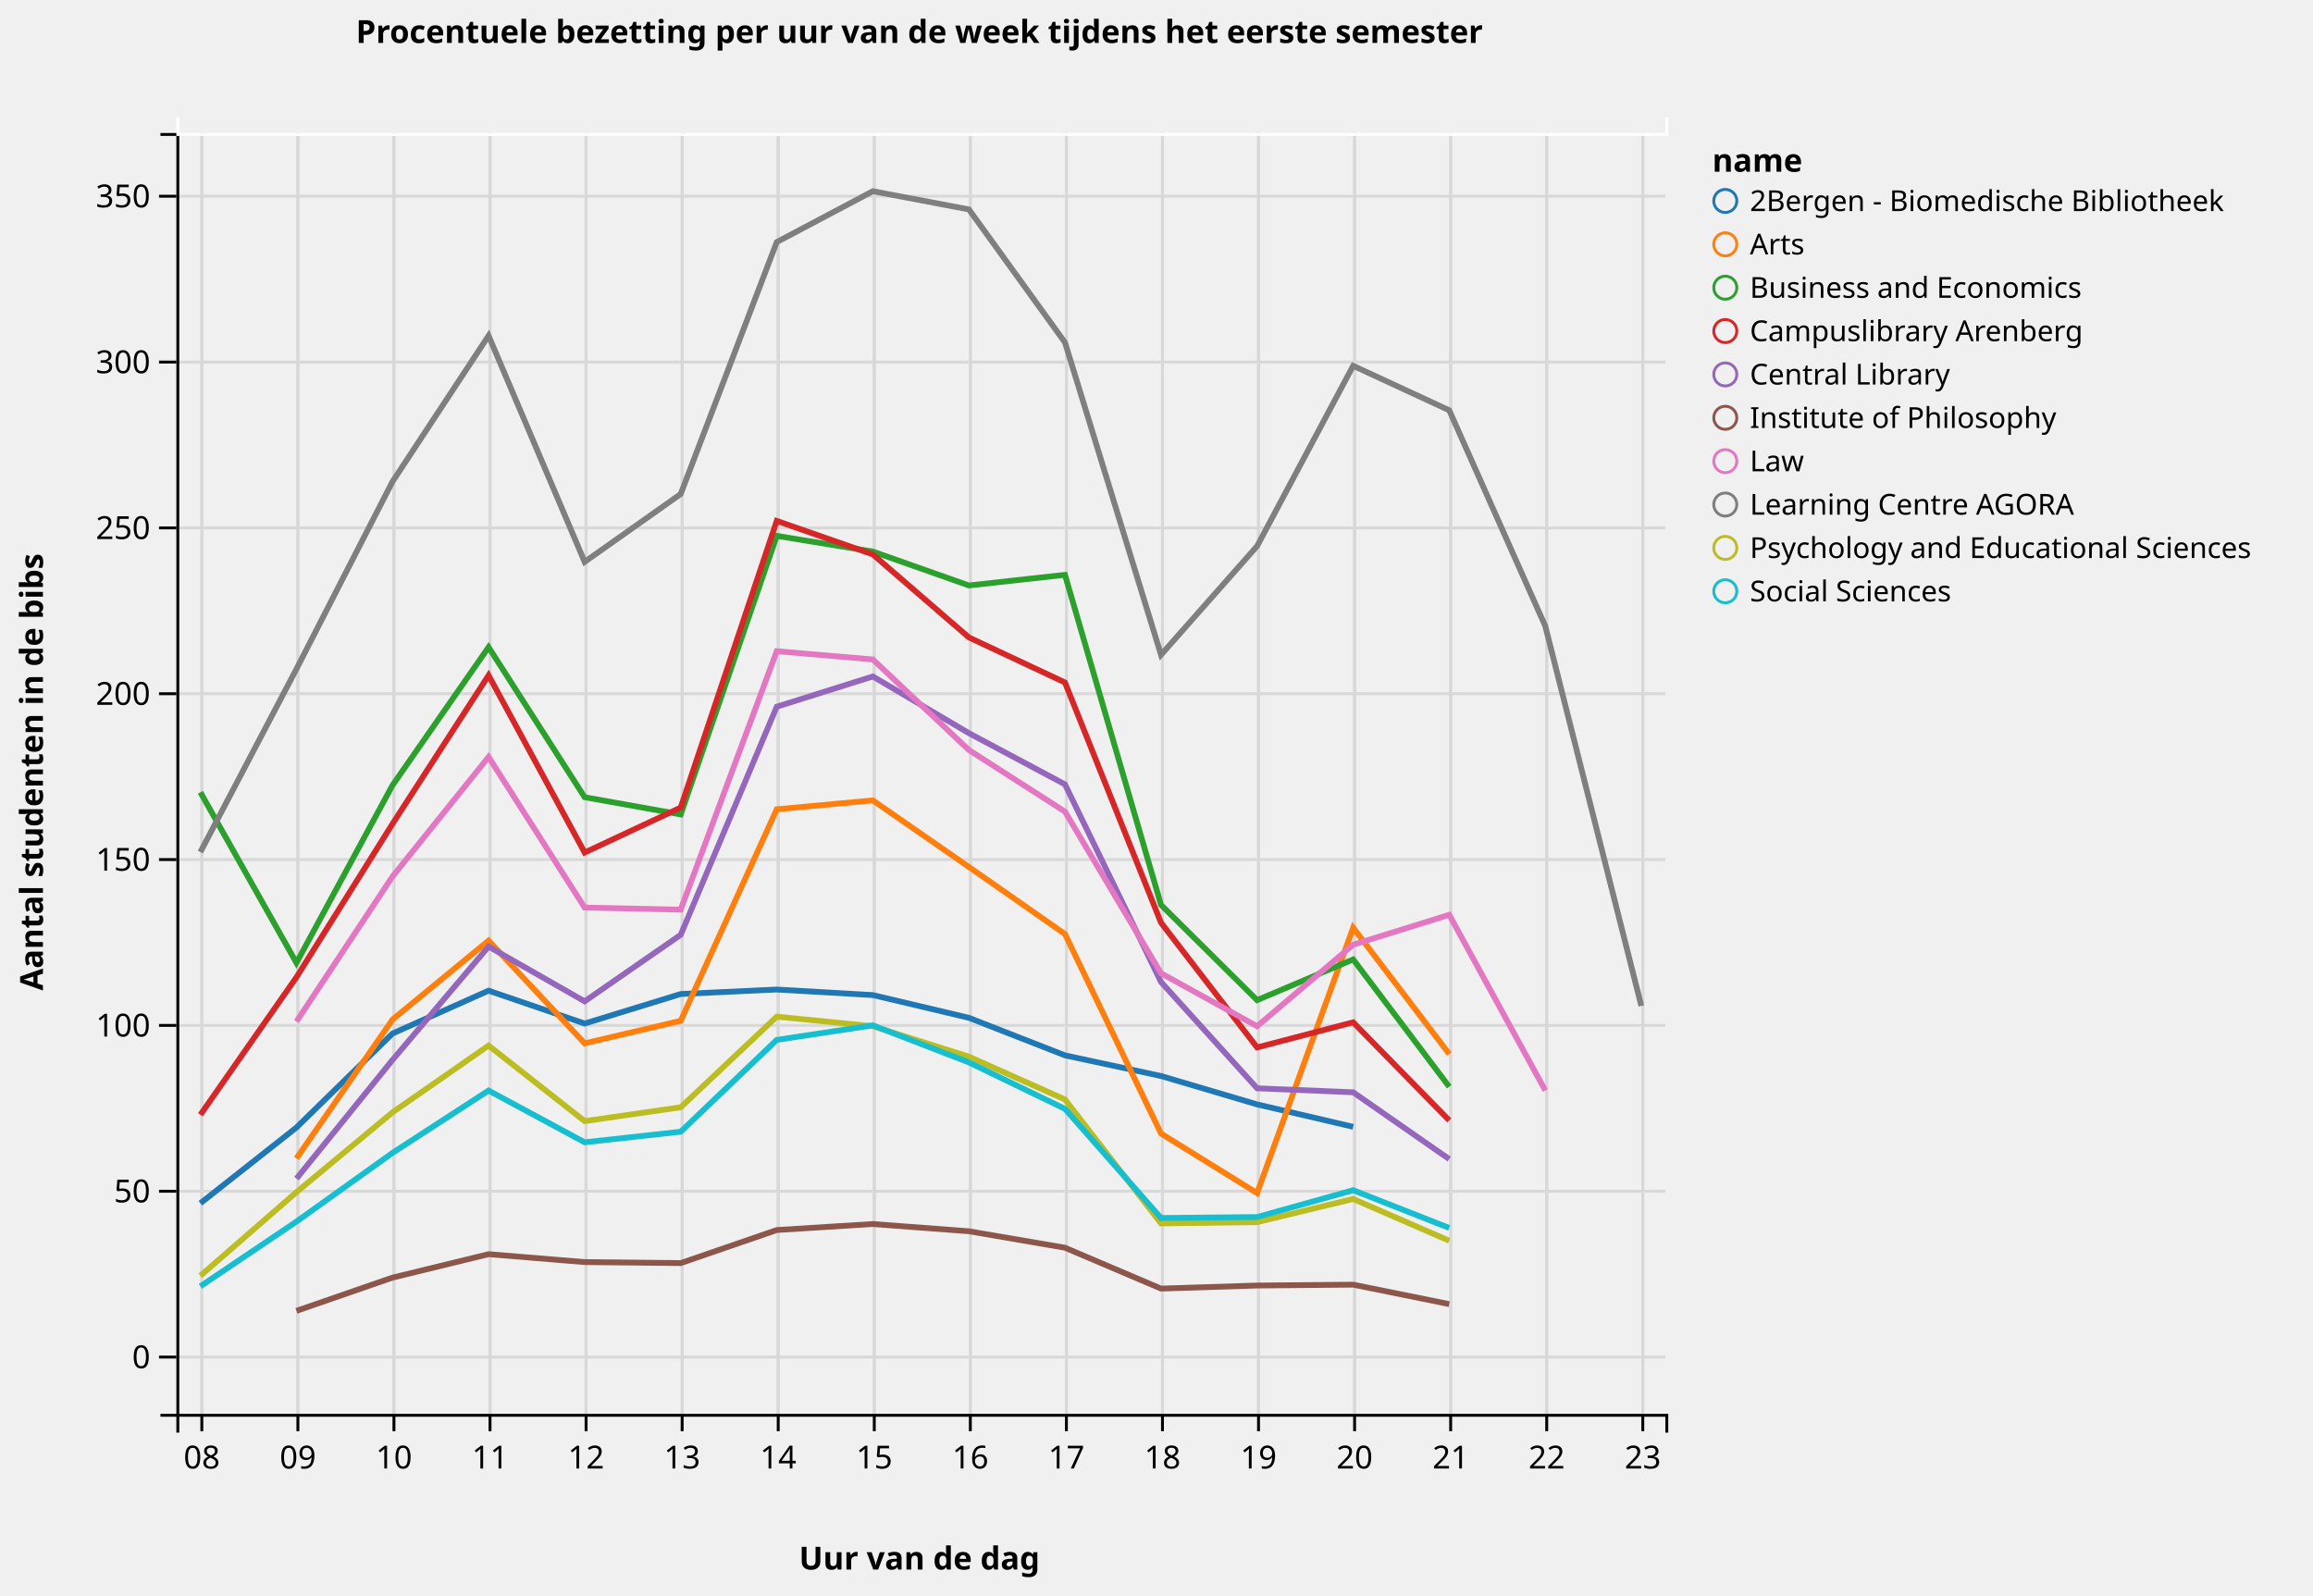
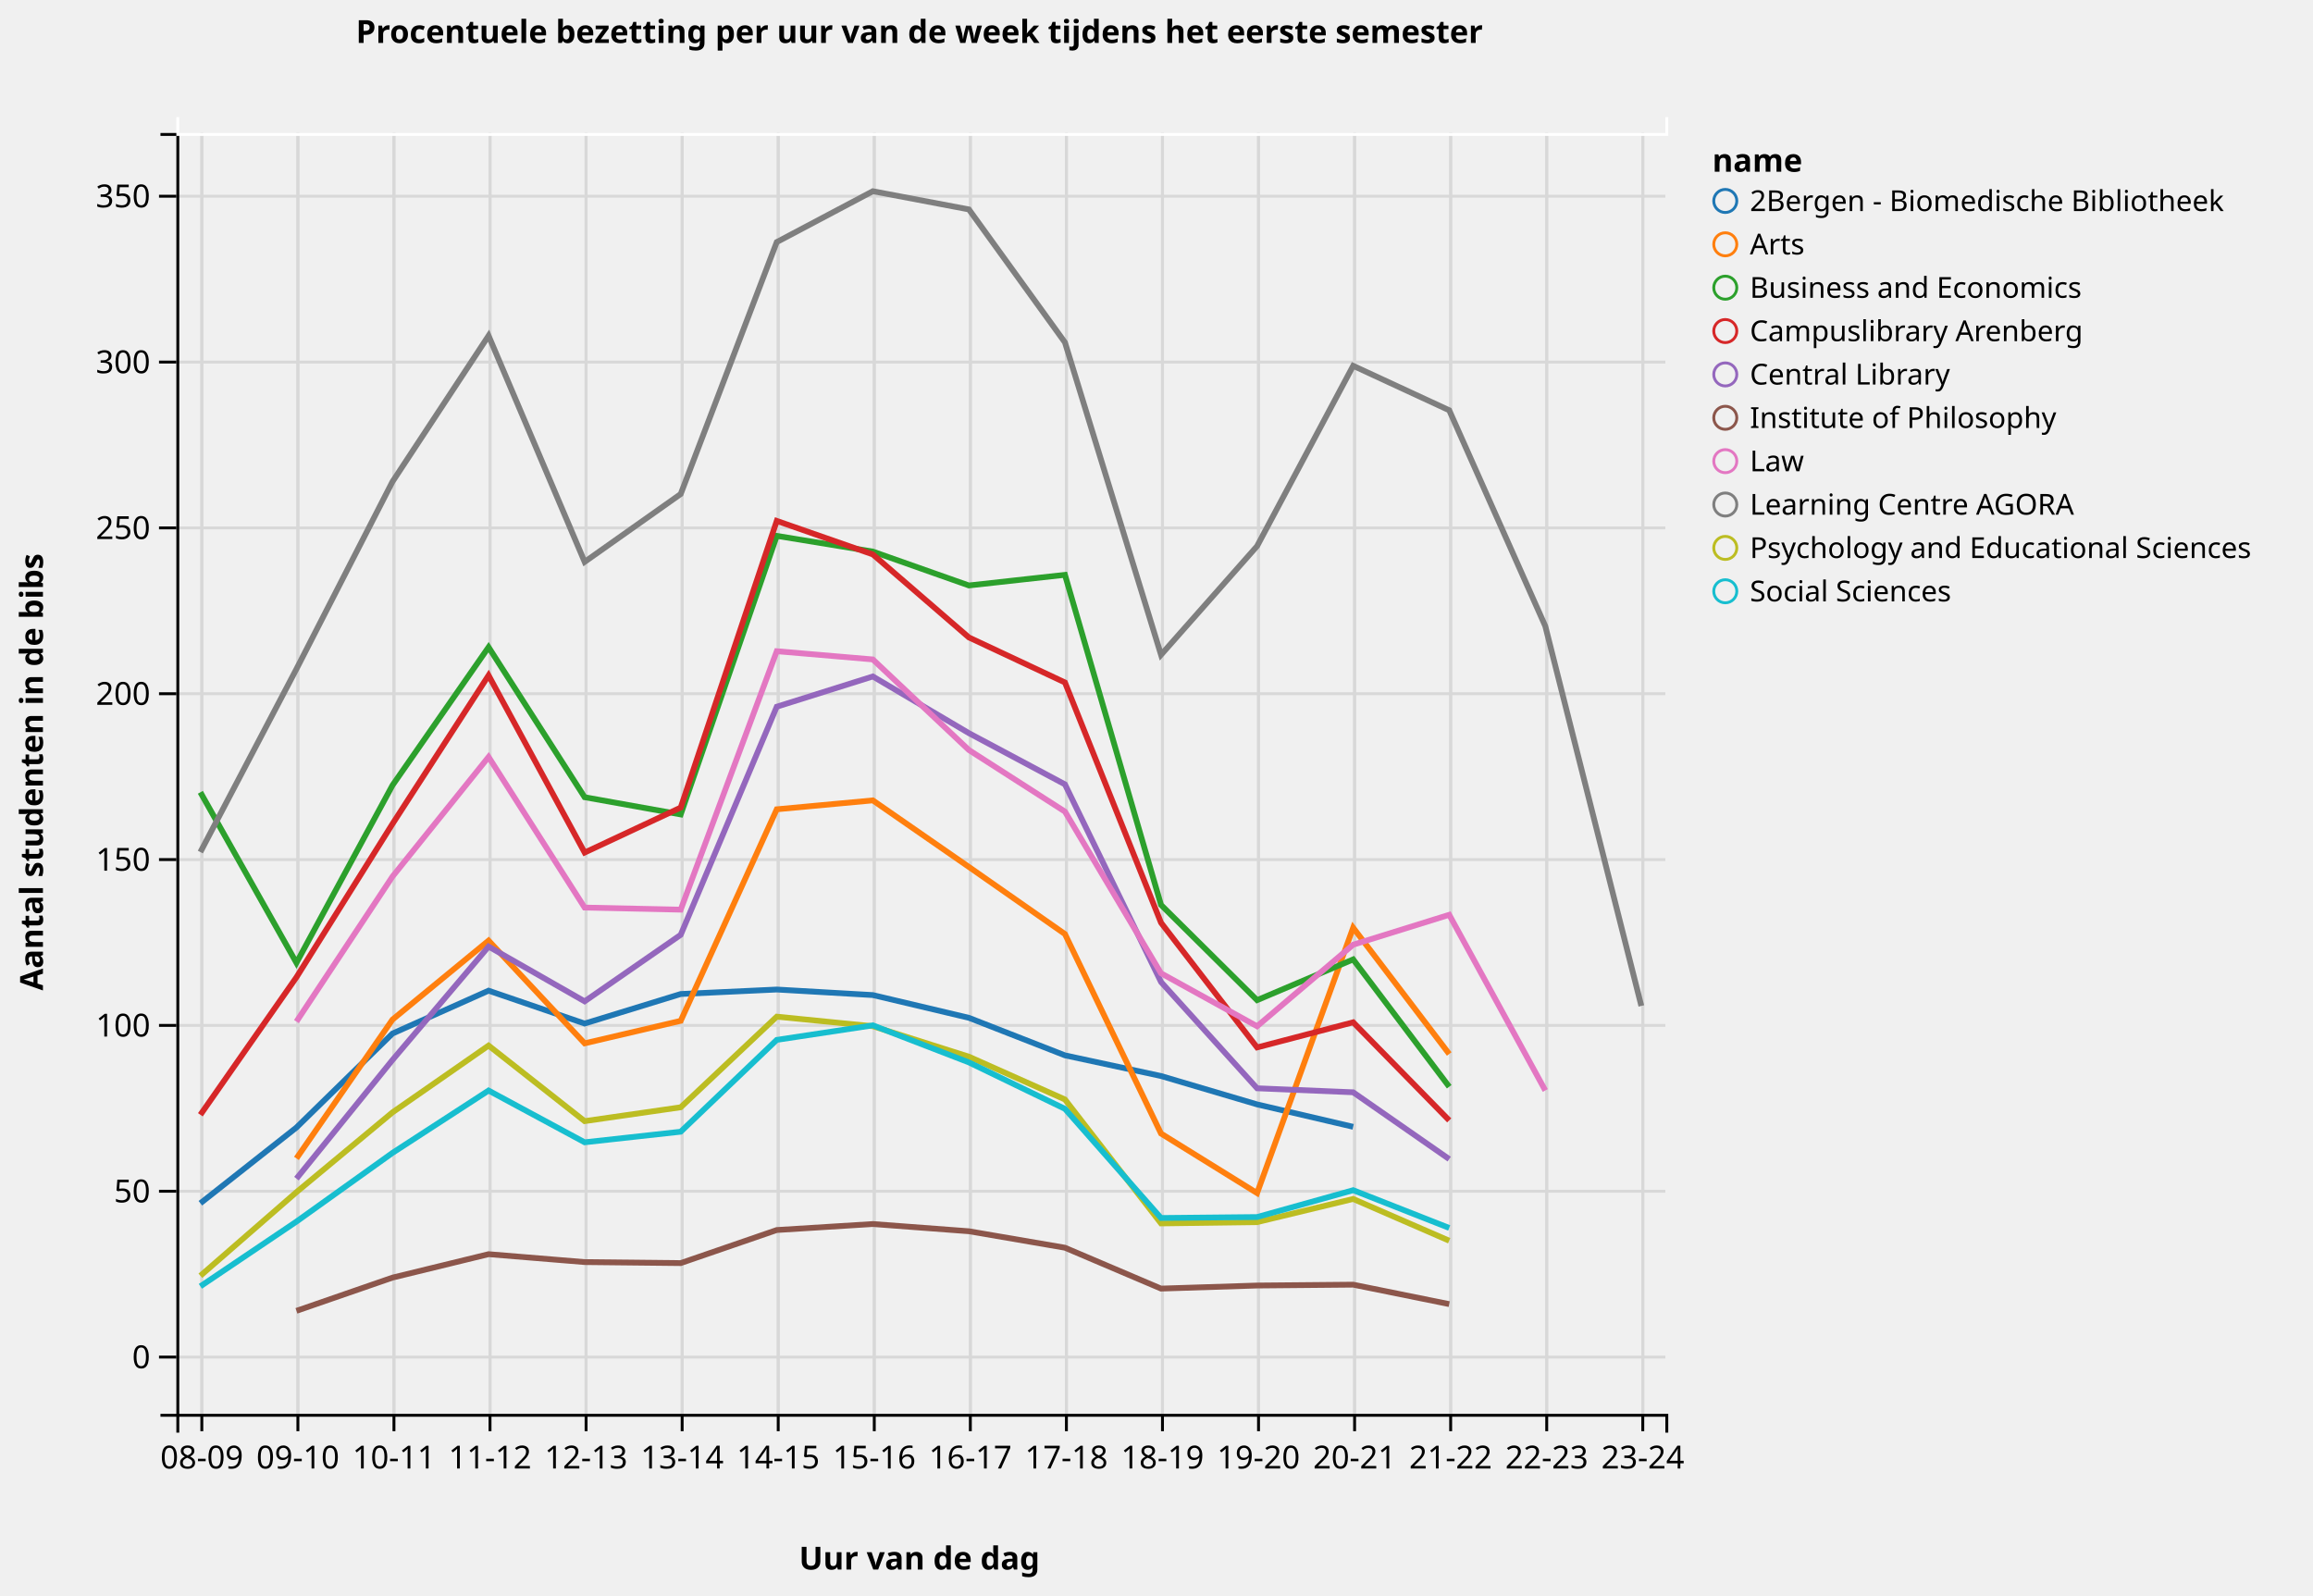
<svg xmlns="http://www.w3.org/2000/svg" class="marks" width="800" height="552">
  <g transform="translate(61,46)">
    <g id="g38" class="type-group">
      <g transform="translate(0,0)">
        <rect class="background" width="515" height="443" style="pointer-events: none; fill: none;" />
        <g id="g39" class="type-group">
          <g transform="translate(0,0)">
            <rect class="background" width="0" height="0" style="pointer-events: none; fill: none;" />
            <g id="g40" class="type-rule" style="pointer-events: none;">
              <line x1="0" y1="423.364" x2="515" y2="423.364" style="fill: none; stroke: #d8d8d8; stroke-width: 1px; opacity: 1;" />
              <line x1="0" y1="366.007" x2="515" y2="366.007" style="fill: none; stroke: #d8d8d8; stroke-width: 1px; opacity: 1;" />
              <line x1="0" y1="308.65" x2="515" y2="308.65" style="fill: none; stroke: #d8d8d8; stroke-width: 1px; opacity: 1;" />
              <line x1="0" y1="251.294" x2="515" y2="251.294" style="fill: none; stroke: #d8d8d8; stroke-width: 1px; opacity: 1;" />
              <line x1="0" y1="193.937" x2="515" y2="193.937" style="fill: none; stroke: #d8d8d8; stroke-width: 1px; opacity: 1;" />
              <line x1="0" y1="136.58" x2="515" y2="136.58" style="fill: none; stroke: #d8d8d8; stroke-width: 1px; opacity: 1;" />
              <line x1="0" y1="79.224" x2="515" y2="79.224" style="fill: none; stroke: #d8d8d8; stroke-width: 1px; opacity: 1;" />
              <line x1="0" y1="21.867" x2="515" y2="21.867" style="fill: none; stroke: #d8d8d8; stroke-width: 1px; opacity: 1;" />
            </g>
            <g id="g41" class="type-rule" style="pointer-events: none;">
              <line x1="-6" y1="423.364" x2="0" y2="423.364" style="fill: none; stroke: #000000; stroke-width: 1px; opacity: 1;" />
              <line x1="-6" y1="366.007" x2="0" y2="366.007" style="fill: none; stroke: #000000; stroke-width: 1px; opacity: 1;" />
              <line x1="-6" y1="308.65" x2="0" y2="308.65" style="fill: none; stroke: #000000; stroke-width: 1px; opacity: 1;" />
              <line x1="-6" y1="251.294" x2="0" y2="251.294" style="fill: none; stroke: #000000; stroke-width: 1px; opacity: 1;" />
              <line x1="-6" y1="193.937" x2="0" y2="193.937" style="fill: none; stroke: #000000; stroke-width: 1px; opacity: 1;" />
              <line x1="-6" y1="136.58" x2="0" y2="136.58" style="fill: none; stroke: #000000; stroke-width: 1px; opacity: 1;" />
              <line x1="-6" y1="79.224" x2="0" y2="79.224" style="fill: none; stroke: #000000; stroke-width: 1px; opacity: 1;" />
              <line x1="-6" y1="21.867" x2="0" y2="21.867" style="fill: none; stroke: #000000; stroke-width: 1px; opacity: 1;" />
            </g>
            <g id="g42" class="type-rule" style="pointer-events: none;" />
            <g id="g43" class="type-text">
              <text x="-9" y="423.364" text-anchor="end" dy=".35em" style="font-style: normal; font-variant: normal; font-weight: normal; font-size: 11px; line-height: normal; font-family: sans-serif; fill: #000000; opacity: 1;">0</text>
              <text x="-9" y="366.007" text-anchor="end" dy=".35em" style="font-style: normal; font-variant: normal; font-weight: normal; font-size: 11px; line-height: normal; font-family: sans-serif; fill: #000000; opacity: 1;">50</text>
              <text x="-9" y="308.65" text-anchor="end" dy=".35em" style="font-style: normal; font-variant: normal; font-weight: normal; font-size: 11px; line-height: normal; font-family: sans-serif; fill: #000000; opacity: 1;">100</text>
              <text x="-9" y="251.294" text-anchor="end" dy=".35em" style="font-style: normal; font-variant: normal; font-weight: normal; font-size: 11px; line-height: normal; font-family: sans-serif; fill: #000000; opacity: 1;">150</text>
              <text x="-9" y="193.937" text-anchor="end" dy=".35em" style="font-style: normal; font-variant: normal; font-weight: normal; font-size: 11px; line-height: normal; font-family: sans-serif; fill: #000000; opacity: 1;">200</text>
              <text x="-9" y="136.58" text-anchor="end" dy=".35em" style="font-style: normal; font-variant: normal; font-weight: normal; font-size: 11px; line-height: normal; font-family: sans-serif; fill: #000000; opacity: 1;">250</text>
              <text x="-9" y="79.224" text-anchor="end" dy=".35em" style="font-style: normal; font-variant: normal; font-weight: normal; font-size: 11px; line-height: normal; font-family: sans-serif; fill: #000000; opacity: 1;">300</text>
              <text x="-9" y="21.867" text-anchor="end" dy=".35em" style="font-style: normal; font-variant: normal; font-weight: normal; font-size: 11px; line-height: normal; font-family: sans-serif; fill: #000000; opacity: 1;">350</text>
            </g>
            <g id="g44" class="type-path" style="pointer-events: none;">
              <path transform="translate(0.5,0.5)" d="M-6,0H0V443H-6" style="fill: none; stroke: #000000; stroke-width: 1px;" />
            </g>
            <g id="g45" class="type-text">
              <text x="-50" y="221" text-anchor="middle" transform="rotate(-90 -50,221)" dy=".35em" style="font-weight: bold; font-style: normal; font-variant: normal; font-size: 11px; line-height: normal; font-family: sans-serif; fill: #000000;">Aantal studenten in de bibs</text>
            </g>
          </g>
        </g>
        <g id="g46" class="type-group">
          <g transform="translate(0,443)">
            <rect class="background" width="0" height="0" style="pointer-events: none; fill: none;" />
            <g id="g47" class="type-rule" style="pointer-events: none;">
              <line x1="8.806" y1="-443" x2="8.806" y2="0" style="fill: none; stroke: #d8d8d8; stroke-width: 1px; opacity: 1;" />
              <line x1="42.032" y1="-443" x2="42.032" y2="0" style="fill: none; stroke: #d8d8d8; stroke-width: 1px; opacity: 1;" />
              <line x1="75.258" y1="-443" x2="75.258" y2="0" style="fill: none; stroke: #d8d8d8; stroke-width: 1px; opacity: 1;" />
              <line x1="108.484" y1="-443" x2="108.484" y2="0" style="fill: none; stroke: #d8d8d8; stroke-width: 1px; opacity: 1;" />
              <line x1="141.71" y1="-443" x2="141.71" y2="0" style="fill: none; stroke: #d8d8d8; stroke-width: 1px; opacity: 1;" />
              <line x1="174.935" y1="-443" x2="174.935" y2="0" style="fill: none; stroke: #d8d8d8; stroke-width: 1px; opacity: 1;" />
              <line x1="208.161" y1="-443" x2="208.161" y2="0" style="fill: none; stroke: #d8d8d8; stroke-width: 1px; opacity: 1;" />
              <line x1="241.387" y1="-443" x2="241.387" y2="0" style="fill: none; stroke: #d8d8d8; stroke-width: 1px; opacity: 1;" />
              <line x1="274.613" y1="-443" x2="274.613" y2="0" style="fill: none; stroke: #d8d8d8; stroke-width: 1px; opacity: 1;" />
              <line x1="307.839" y1="-443" x2="307.839" y2="0" style="fill: none; stroke: #d8d8d8; stroke-width: 1px; opacity: 1;" />
              <line x1="341.065" y1="-443" x2="341.065" y2="0" style="fill: none; stroke: #d8d8d8; stroke-width: 1px; opacity: 1;" />
              <line x1="374.29" y1="-443" x2="374.29" y2="0" style="fill: none; stroke: #d8d8d8; stroke-width: 1px; opacity: 1;" />
              <line x1="407.516" y1="-443" x2="407.516" y2="0" style="fill: none; stroke: #d8d8d8; stroke-width: 1px; opacity: 1;" />
              <line x1="440.742" y1="-443" x2="440.742" y2="0" style="fill: none; stroke: #d8d8d8; stroke-width: 1px; opacity: 1;" />
              <line x1="473.968" y1="-443" x2="473.968" y2="0" style="fill: none; stroke: #d8d8d8; stroke-width: 1px; opacity: 1;" />
              <line x1="507.194" y1="-443" x2="507.194" y2="0" style="fill: none; stroke: #d8d8d8; stroke-width: 1px; opacity: 1;" />
            </g>
            <g id="g48" class="type-rule" style="pointer-events: none;">
              <line x1="8.806" y1="0" x2="8.806" y2="6" style="fill: none; stroke: #000000; stroke-width: 1px; opacity: 1;" />
              <line x1="42.032" y1="0" x2="42.032" y2="6" style="fill: none; stroke: #000000; stroke-width: 1px; opacity: 1;" />
              <line x1="75.258" y1="0" x2="75.258" y2="6" style="fill: none; stroke: #000000; stroke-width: 1px; opacity: 1;" />
              <line x1="108.484" y1="0" x2="108.484" y2="6" style="fill: none; stroke: #000000; stroke-width: 1px; opacity: 1;" />
              <line x1="141.71" y1="0" x2="141.71" y2="6" style="fill: none; stroke: #000000; stroke-width: 1px; opacity: 1;" />
              <line x1="174.935" y1="0" x2="174.935" y2="6" style="fill: none; stroke: #000000; stroke-width: 1px; opacity: 1;" />
              <line x1="208.161" y1="0" x2="208.161" y2="6" style="fill: none; stroke: #000000; stroke-width: 1px; opacity: 1;" />
              <line x1="241.387" y1="0" x2="241.387" y2="6" style="fill: none; stroke: #000000; stroke-width: 1px; opacity: 1;" />
              <line x1="274.613" y1="0" x2="274.613" y2="6" style="fill: none; stroke: #000000; stroke-width: 1px; opacity: 1;" />
              <line x1="307.839" y1="0" x2="307.839" y2="6" style="fill: none; stroke: #000000; stroke-width: 1px; opacity: 1;" />
              <line x1="341.065" y1="0" x2="341.065" y2="6" style="fill: none; stroke: #000000; stroke-width: 1px; opacity: 1;" />
              <line x1="374.29" y1="0" x2="374.29" y2="6" style="fill: none; stroke: #000000; stroke-width: 1px; opacity: 1;" />
              <line x1="407.516" y1="0" x2="407.516" y2="6" style="fill: none; stroke: #000000; stroke-width: 1px; opacity: 1;" />
              <line x1="440.742" y1="0" x2="440.742" y2="6" style="fill: none; stroke: #000000; stroke-width: 1px; opacity: 1;" />
              <line x1="473.968" y1="0" x2="473.968" y2="6" style="fill: none; stroke: #000000; stroke-width: 1px; opacity: 1;" />
              <line x1="507.194" y1="0" x2="507.194" y2="6" style="fill: none; stroke: #000000; stroke-width: 1px; opacity: 1;" />
            </g>
            <g id="g49" class="type-rule" style="pointer-events: none;" />
            <g id="g50" class="type-text">
-               <text x="8.806" y="9" text-anchor="middle" dy=".9em" style="font-style: normal; font-variant: normal; font-weight: normal; font-size: 11px; line-height: normal; font-family: sans-serif; fill: #000000; opacity: 1;">08</text>
-               <text x="42.032" y="9" text-anchor="middle" dy=".9em" style="font-style: normal; font-variant: normal; font-weight: normal; font-size: 11px; line-height: normal; font-family: sans-serif; fill: #000000; opacity: 1;">09</text>
-               <text x="75.258" y="9" text-anchor="middle" dy=".9em" style="font-style: normal; font-variant: normal; font-weight: normal; font-size: 11px; line-height: normal; font-family: sans-serif; fill: #000000; opacity: 1;">10</text>
-               <text x="108.484" y="9" text-anchor="middle" dy=".9em" style="font-style: normal; font-variant: normal; font-weight: normal; font-size: 11px; line-height: normal; font-family: sans-serif; fill: #000000; opacity: 1;">11</text>
-               <text x="141.71" y="9" text-anchor="middle" dy=".9em" style="font-style: normal; font-variant: normal; font-weight: normal; font-size: 11px; line-height: normal; font-family: sans-serif; fill: #000000; opacity: 1;">12</text>
-               <text x="174.935" y="9" text-anchor="middle" dy=".9em" style="font-style: normal; font-variant: normal; font-weight: normal; font-size: 11px; line-height: normal; font-family: sans-serif; fill: #000000; opacity: 1;">13</text>
-               <text x="208.161" y="9" text-anchor="middle" dy=".9em" style="font-style: normal; font-variant: normal; font-weight: normal; font-size: 11px; line-height: normal; font-family: sans-serif; fill: #000000; opacity: 1;">14</text>
-               <text x="241.387" y="9" text-anchor="middle" dy=".9em" style="font-style: normal; font-variant: normal; font-weight: normal; font-size: 11px; line-height: normal; font-family: sans-serif; fill: #000000; opacity: 1;">15</text>
-               <text x="274.613" y="9" text-anchor="middle" dy=".9em" style="font-style: normal; font-variant: normal; font-weight: normal; font-size: 11px; line-height: normal; font-family: sans-serif; fill: #000000; opacity: 1;">16</text>
-               <text x="307.839" y="9" text-anchor="middle" dy=".9em" style="font-style: normal; font-variant: normal; font-weight: normal; font-size: 11px; line-height: normal; font-family: sans-serif; fill: #000000; opacity: 1;">17</text>
-               <text x="341.065" y="9" text-anchor="middle" dy=".9em" style="font-style: normal; font-variant: normal; font-weight: normal; font-size: 11px; line-height: normal; font-family: sans-serif; fill: #000000; opacity: 1;">18</text>
-               <text x="374.29" y="9" text-anchor="middle" dy=".9em" style="font-style: normal; font-variant: normal; font-weight: normal; font-size: 11px; line-height: normal; font-family: sans-serif; fill: #000000; opacity: 1;">19</text>
-               <text x="407.516" y="9" text-anchor="middle" dy=".9em" style="font-style: normal; font-variant: normal; font-weight: normal; font-size: 11px; line-height: normal; font-family: sans-serif; fill: #000000; opacity: 1;">20</text>
-               <text x="440.742" y="9" text-anchor="middle" dy=".9em" style="font-style: normal; font-variant: normal; font-weight: normal; font-size: 11px; line-height: normal; font-family: sans-serif; fill: #000000; opacity: 1;">21</text>
-               <text x="473.968" y="9" text-anchor="middle" dy=".9em" style="font-style: normal; font-variant: normal; font-weight: normal; font-size: 11px; line-height: normal; font-family: sans-serif; fill: #000000; opacity: 1;">22</text>
-               <text x="507.194" y="9" text-anchor="middle" dy=".9em" style="font-style: normal; font-variant: normal; font-weight: normal; font-size: 11px; line-height: normal; font-family: sans-serif; fill: #000000; opacity: 1;">23</text>
+               <text x="8.806" y="9" text-anchor="middle" dy=".9em" style="font-style: normal; font-variant: normal; font-weight: normal; font-size: 11px; line-height: normal; font-family: sans-serif; fill: #000000; opacity: 1;">08-09</text>
+               <text x="42.032" y="9" text-anchor="middle" dy=".9em" style="font-style: normal; font-variant: normal; font-weight: normal; font-size: 11px; line-height: normal; font-family: sans-serif; fill: #000000; opacity: 1;">09-10</text>
+               <text x="75.258" y="9" text-anchor="middle" dy=".9em" style="font-style: normal; font-variant: normal; font-weight: normal; font-size: 11px; line-height: normal; font-family: sans-serif; fill: #000000; opacity: 1;">10-11</text>
+               <text x="108.484" y="9" text-anchor="middle" dy=".9em" style="font-style: normal; font-variant: normal; font-weight: normal; font-size: 11px; line-height: normal; font-family: sans-serif; fill: #000000; opacity: 1;">11-12</text>
+               <text x="141.71" y="9" text-anchor="middle" dy=".9em" style="font-style: normal; font-variant: normal; font-weight: normal; font-size: 11px; line-height: normal; font-family: sans-serif; fill: #000000; opacity: 1;">12-13</text>
+               <text x="174.935" y="9" text-anchor="middle" dy=".9em" style="font-style: normal; font-variant: normal; font-weight: normal; font-size: 11px; line-height: normal; font-family: sans-serif; fill: #000000; opacity: 1;">13-14</text>
+               <text x="208.161" y="9" text-anchor="middle" dy=".9em" style="font-style: normal; font-variant: normal; font-weight: normal; font-size: 11px; line-height: normal; font-family: sans-serif; fill: #000000; opacity: 1;">14-15</text>
+               <text x="241.387" y="9" text-anchor="middle" dy=".9em" style="font-style: normal; font-variant: normal; font-weight: normal; font-size: 11px; line-height: normal; font-family: sans-serif; fill: #000000; opacity: 1;">15-16</text>
+               <text x="274.613" y="9" text-anchor="middle" dy=".9em" style="font-style: normal; font-variant: normal; font-weight: normal; font-size: 11px; line-height: normal; font-family: sans-serif; fill: #000000; opacity: 1;">16-17</text>
+               <text x="307.839" y="9" text-anchor="middle" dy=".9em" style="font-style: normal; font-variant: normal; font-weight: normal; font-size: 11px; line-height: normal; font-family: sans-serif; fill: #000000; opacity: 1;">17-18</text>
+               <text x="341.065" y="9" text-anchor="middle" dy=".9em" style="font-style: normal; font-variant: normal; font-weight: normal; font-size: 11px; line-height: normal; font-family: sans-serif; fill: #000000; opacity: 1;">18-19</text>
+               <text x="374.29" y="9" text-anchor="middle" dy=".9em" style="font-style: normal; font-variant: normal; font-weight: normal; font-size: 11px; line-height: normal; font-family: sans-serif; fill: #000000; opacity: 1;">19-20</text>
+               <text x="407.516" y="9" text-anchor="middle" dy=".9em" style="font-style: normal; font-variant: normal; font-weight: normal; font-size: 11px; line-height: normal; font-family: sans-serif; fill: #000000; opacity: 1;">20-21</text>
+               <text x="440.742" y="9" text-anchor="middle" dy=".9em" style="font-style: normal; font-variant: normal; font-weight: normal; font-size: 11px; line-height: normal; font-family: sans-serif; fill: #000000; opacity: 1;">21-22</text>
+               <text x="473.968" y="9" text-anchor="middle" dy=".9em" style="font-style: normal; font-variant: normal; font-weight: normal; font-size: 11px; line-height: normal; font-family: sans-serif; fill: #000000; opacity: 1;">22-23</text>
+               <text x="507.194" y="9" text-anchor="middle" dy=".9em" style="font-style: normal; font-variant: normal; font-weight: normal; font-size: 11px; line-height: normal; font-family: sans-serif; fill: #000000; opacity: 1;">23-24</text>
            </g>
            <g id="g51" class="type-path" style="pointer-events: none;">
              <path transform="translate(0.5,0.5)" d="M0,6V0H515V6" style="fill: none; stroke: #000000; stroke-width: 1px;" />
            </g>
            <g id="g52" class="type-text">
              <text x="257" y="50" text-anchor="middle" dy=".35em" style="font-weight: bold; font-style: normal; font-variant: normal; font-size: 11px; line-height: normal; font-family: sans-serif; fill: #000000;">Uur van de dag</text>
            </g>
          </g>
        </g>
        <g id="g53" class="type-group">
          <g transform="translate(0,0)">
            <rect class="background" width="0" height="0" style="pointer-events: none; fill: none;" />
            <g id="g54" class="type-rule" style="pointer-events: none;">
              <line x1="8.806" y1="0" x2="8.806" y2="443" style="fill: none; stroke: #d8d8d8; stroke-width: 1px; opacity: 1;" />
              <line x1="42.032" y1="0" x2="42.032" y2="443" style="fill: none; stroke: #d8d8d8; stroke-width: 1px; opacity: 1;" />
              <line x1="75.258" y1="0" x2="75.258" y2="443" style="fill: none; stroke: #d8d8d8; stroke-width: 1px; opacity: 1;" />
              <line x1="108.484" y1="0" x2="108.484" y2="443" style="fill: none; stroke: #d8d8d8; stroke-width: 1px; opacity: 1;" />
              <line x1="141.71" y1="0" x2="141.71" y2="443" style="fill: none; stroke: #d8d8d8; stroke-width: 1px; opacity: 1;" />
              <line x1="174.935" y1="0" x2="174.935" y2="443" style="fill: none; stroke: #d8d8d8; stroke-width: 1px; opacity: 1;" />
              <line x1="208.161" y1="0" x2="208.161" y2="443" style="fill: none; stroke: #d8d8d8; stroke-width: 1px; opacity: 1;" />
              <line x1="241.387" y1="0" x2="241.387" y2="443" style="fill: none; stroke: #d8d8d8; stroke-width: 1px; opacity: 1;" />
              <line x1="274.613" y1="0" x2="274.613" y2="443" style="fill: none; stroke: #d8d8d8; stroke-width: 1px; opacity: 1;" />
              <line x1="307.839" y1="0" x2="307.839" y2="443" style="fill: none; stroke: #d8d8d8; stroke-width: 1px; opacity: 1;" />
              <line x1="341.065" y1="0" x2="341.065" y2="443" style="fill: none; stroke: #d8d8d8; stroke-width: 1px; opacity: 1;" />
              <line x1="374.29" y1="0" x2="374.29" y2="443" style="fill: none; stroke: #d8d8d8; stroke-width: 1px; opacity: 1;" />
              <line x1="407.516" y1="0" x2="407.516" y2="443" style="fill: none; stroke: #d8d8d8; stroke-width: 1px; opacity: 1;" />
              <line x1="440.742" y1="0" x2="440.742" y2="443" style="fill: none; stroke: #d8d8d8; stroke-width: 1px; opacity: 1;" />
              <line x1="473.968" y1="0" x2="473.968" y2="443" style="fill: none; stroke: #d8d8d8; stroke-width: 1px; opacity: 1;" />
              <line x1="507.194" y1="0" x2="507.194" y2="443" style="fill: none; stroke: #d8d8d8; stroke-width: 1px; opacity: 1;" />
            </g>
            <g id="g55" class="type-rule" style="pointer-events: none;">
              <line x1="8.806" y1="-6" x2="8.806" y2="0" style="fill: none; stroke: #000000; stroke-width: 0px; opacity: 1;" />
              <line x1="42.032" y1="-6" x2="42.032" y2="0" style="fill: none; stroke: #000000; stroke-width: 0px; opacity: 1;" />
              <line x1="75.258" y1="-6" x2="75.258" y2="0" style="fill: none; stroke: #000000; stroke-width: 0px; opacity: 1;" />
              <line x1="108.484" y1="-6" x2="108.484" y2="0" style="fill: none; stroke: #000000; stroke-width: 0px; opacity: 1;" />
              <line x1="141.71" y1="-6" x2="141.71" y2="0" style="fill: none; stroke: #000000; stroke-width: 0px; opacity: 1;" />
              <line x1="174.935" y1="-6" x2="174.935" y2="0" style="fill: none; stroke: #000000; stroke-width: 0px; opacity: 1;" />
              <line x1="208.161" y1="-6" x2="208.161" y2="0" style="fill: none; stroke: #000000; stroke-width: 0px; opacity: 1;" />
              <line x1="241.387" y1="-6" x2="241.387" y2="0" style="fill: none; stroke: #000000; stroke-width: 0px; opacity: 1;" />
              <line x1="274.613" y1="-6" x2="274.613" y2="0" style="fill: none; stroke: #000000; stroke-width: 0px; opacity: 1;" />
              <line x1="307.839" y1="-6" x2="307.839" y2="0" style="fill: none; stroke: #000000; stroke-width: 0px; opacity: 1;" />
              <line x1="341.065" y1="-6" x2="341.065" y2="0" style="fill: none; stroke: #000000; stroke-width: 0px; opacity: 1;" />
              <line x1="374.29" y1="-6" x2="374.29" y2="0" style="fill: none; stroke: #000000; stroke-width: 0px; opacity: 1;" />
              <line x1="407.516" y1="-6" x2="407.516" y2="0" style="fill: none; stroke: #000000; stroke-width: 0px; opacity: 1;" />
              <line x1="440.742" y1="-6" x2="440.742" y2="0" style="fill: none; stroke: #000000; stroke-width: 0px; opacity: 1;" />
              <line x1="473.968" y1="-6" x2="473.968" y2="0" style="fill: none; stroke: #000000; stroke-width: 0px; opacity: 1;" />
              <line x1="507.194" y1="-6" x2="507.194" y2="0" style="fill: none; stroke: #000000; stroke-width: 0px; opacity: 1;" />
            </g>
            <g id="g56" class="type-rule" style="pointer-events: none;" />
            <g id="g57" class="type-text">
-               <text x="8.806" y="-9" text-anchor="middle" style="font-style: normal; font-variant: normal; font-weight: normal; font-size: 0px; line-height: normal; font-family: sans-serif; fill: #000000; opacity: 1;">08</text>
-               <text x="42.032" y="-9" text-anchor="middle" style="font-style: normal; font-variant: normal; font-weight: normal; font-size: 0px; line-height: normal; font-family: sans-serif; fill: #000000; opacity: 1;">09</text>
-               <text x="75.258" y="-9" text-anchor="middle" style="font-style: normal; font-variant: normal; font-weight: normal; font-size: 0px; line-height: normal; font-family: sans-serif; fill: #000000; opacity: 1;">10</text>
-               <text x="108.484" y="-9" text-anchor="middle" style="font-style: normal; font-variant: normal; font-weight: normal; font-size: 0px; line-height: normal; font-family: sans-serif; fill: #000000; opacity: 1;">11</text>
-               <text x="141.71" y="-9" text-anchor="middle" style="font-style: normal; font-variant: normal; font-weight: normal; font-size: 0px; line-height: normal; font-family: sans-serif; fill: #000000; opacity: 1;">12</text>
-               <text x="174.935" y="-9" text-anchor="middle" style="font-style: normal; font-variant: normal; font-weight: normal; font-size: 0px; line-height: normal; font-family: sans-serif; fill: #000000; opacity: 1;">13</text>
-               <text x="208.161" y="-9" text-anchor="middle" style="font-style: normal; font-variant: normal; font-weight: normal; font-size: 0px; line-height: normal; font-family: sans-serif; fill: #000000; opacity: 1;">14</text>
-               <text x="241.387" y="-9" text-anchor="middle" style="font-style: normal; font-variant: normal; font-weight: normal; font-size: 0px; line-height: normal; font-family: sans-serif; fill: #000000; opacity: 1;">15</text>
-               <text x="274.613" y="-9" text-anchor="middle" style="font-style: normal; font-variant: normal; font-weight: normal; font-size: 0px; line-height: normal; font-family: sans-serif; fill: #000000; opacity: 1;">16</text>
-               <text x="307.839" y="-9" text-anchor="middle" style="font-style: normal; font-variant: normal; font-weight: normal; font-size: 0px; line-height: normal; font-family: sans-serif; fill: #000000; opacity: 1;">17</text>
-               <text x="341.065" y="-9" text-anchor="middle" style="font-style: normal; font-variant: normal; font-weight: normal; font-size: 0px; line-height: normal; font-family: sans-serif; fill: #000000; opacity: 1;">18</text>
-               <text x="374.29" y="-9" text-anchor="middle" style="font-style: normal; font-variant: normal; font-weight: normal; font-size: 0px; line-height: normal; font-family: sans-serif; fill: #000000; opacity: 1;">19</text>
-               <text x="407.516" y="-9" text-anchor="middle" style="font-style: normal; font-variant: normal; font-weight: normal; font-size: 0px; line-height: normal; font-family: sans-serif; fill: #000000; opacity: 1;">20</text>
-               <text x="440.742" y="-9" text-anchor="middle" style="font-style: normal; font-variant: normal; font-weight: normal; font-size: 0px; line-height: normal; font-family: sans-serif; fill: #000000; opacity: 1;">21</text>
-               <text x="473.968" y="-9" text-anchor="middle" style="font-style: normal; font-variant: normal; font-weight: normal; font-size: 0px; line-height: normal; font-family: sans-serif; fill: #000000; opacity: 1;">22</text>
-               <text x="507.194" y="-9" text-anchor="middle" style="font-style: normal; font-variant: normal; font-weight: normal; font-size: 0px; line-height: normal; font-family: sans-serif; fill: #000000; opacity: 1;">23</text>
+               <text x="8.806" y="-9" text-anchor="middle" style="font-style: normal; font-variant: normal; font-weight: normal; font-size: 0px; line-height: normal; font-family: sans-serif; fill: #000000; opacity: 1;">08-09</text>
+               <text x="42.032" y="-9" text-anchor="middle" style="font-style: normal; font-variant: normal; font-weight: normal; font-size: 0px; line-height: normal; font-family: sans-serif; fill: #000000; opacity: 1;">09-10</text>
+               <text x="75.258" y="-9" text-anchor="middle" style="font-style: normal; font-variant: normal; font-weight: normal; font-size: 0px; line-height: normal; font-family: sans-serif; fill: #000000; opacity: 1;">10-11</text>
+               <text x="108.484" y="-9" text-anchor="middle" style="font-style: normal; font-variant: normal; font-weight: normal; font-size: 0px; line-height: normal; font-family: sans-serif; fill: #000000; opacity: 1;">11-12</text>
+               <text x="141.71" y="-9" text-anchor="middle" style="font-style: normal; font-variant: normal; font-weight: normal; font-size: 0px; line-height: normal; font-family: sans-serif; fill: #000000; opacity: 1;">12-13</text>
+               <text x="174.935" y="-9" text-anchor="middle" style="font-style: normal; font-variant: normal; font-weight: normal; font-size: 0px; line-height: normal; font-family: sans-serif; fill: #000000; opacity: 1;">13-14</text>
+               <text x="208.161" y="-9" text-anchor="middle" style="font-style: normal; font-variant: normal; font-weight: normal; font-size: 0px; line-height: normal; font-family: sans-serif; fill: #000000; opacity: 1;">14-15</text>
+               <text x="241.387" y="-9" text-anchor="middle" style="font-style: normal; font-variant: normal; font-weight: normal; font-size: 0px; line-height: normal; font-family: sans-serif; fill: #000000; opacity: 1;">15-16</text>
+               <text x="274.613" y="-9" text-anchor="middle" style="font-style: normal; font-variant: normal; font-weight: normal; font-size: 0px; line-height: normal; font-family: sans-serif; fill: #000000; opacity: 1;">16-17</text>
+               <text x="307.839" y="-9" text-anchor="middle" style="font-style: normal; font-variant: normal; font-weight: normal; font-size: 0px; line-height: normal; font-family: sans-serif; fill: #000000; opacity: 1;">17-18</text>
+               <text x="341.065" y="-9" text-anchor="middle" style="font-style: normal; font-variant: normal; font-weight: normal; font-size: 0px; line-height: normal; font-family: sans-serif; fill: #000000; opacity: 1;">18-19</text>
+               <text x="374.29" y="-9" text-anchor="middle" style="font-style: normal; font-variant: normal; font-weight: normal; font-size: 0px; line-height: normal; font-family: sans-serif; fill: #000000; opacity: 1;">19-20</text>
+               <text x="407.516" y="-9" text-anchor="middle" style="font-style: normal; font-variant: normal; font-weight: normal; font-size: 0px; line-height: normal; font-family: sans-serif; fill: #000000; opacity: 1;">20-21</text>
+               <text x="440.742" y="-9" text-anchor="middle" style="font-style: normal; font-variant: normal; font-weight: normal; font-size: 0px; line-height: normal; font-family: sans-serif; fill: #000000; opacity: 1;">21-22</text>
+               <text x="473.968" y="-9" text-anchor="middle" style="font-style: normal; font-variant: normal; font-weight: normal; font-size: 0px; line-height: normal; font-family: sans-serif; fill: #000000; opacity: 1;">22-23</text>
+               <text x="507.194" y="-9" text-anchor="middle" style="font-style: normal; font-variant: normal; font-weight: normal; font-size: 0px; line-height: normal; font-family: sans-serif; fill: #000000; opacity: 1;">23-24</text>
            </g>
            <g id="g58" class="type-path" style="pointer-events: none;">
              <path transform="translate(0.5,0.5)" d="M0,-6V0H515V-6" style="fill: none; stroke: #ffffff; stroke-width: 1px;" />
            </g>
            <g id="g59" class="type-text">
              <text x="257" y="-35" text-anchor="middle" dy=".35em" style="font-weight: bold; font-style: normal; font-variant: normal; font-size: 11px; line-height: normal; font-family: sans-serif; fill: #000000;">Procentuele bezetting per uur van de week tijdens het eerste semester</text>
            </g>
          </g>
        </g>
        <g id="g60" class="type-group">
          <g transform="translate(0,0)">
            <rect class="background" width="0" height="0" style="fill: none;" />
            <g id="g61" class="type-line">
              <path d="M8.306,370.161L41.532,343.961L74.758,311.464L107.984,296.634L141.21,308.006L174.435,297.794L207.661,296.24L240.887,298.159L274.113,306.026L307.339,319.013L340.565,326.155L373.79,335.971L407.016,343.723" style="fill: none; stroke: #1f77b4; stroke-width: 2px;" />
            </g>
          </g>
          <g transform="translate(0,0)">
            <rect class="background" width="0" height="0" style="fill: none;" />
            <g id="g62" class="type-line">
              <path d="M41.532,354.646L74.758,306.628L107.984,279.323L141.21,314.853L174.435,307.07L207.661,233.907L240.887,230.822L274.113,253.844L307.339,277.047L340.565,346.056L373.79,366.646L407.016,274.856L440.242,318.537" style="fill: none; stroke: #ff7f0e; stroke-width: 2px;" />
            </g>
          </g>
          <g transform="translate(0,0)">
            <rect class="background" width="0" height="0" style="fill: none;" />
            <g id="g63" class="type-line">
              <path d="M8.306,228.025L41.532,287.012L74.758,225.594L107.984,177.839L141.21,229.726L174.435,235.684L207.661,139.34L240.887,144.769L274.113,156.489L307.339,152.815L340.565,266.972L373.79,299.915L407.016,285.828L440.242,329.862" style="fill: none; stroke: #2ca02c; stroke-width: 2px;" />
            </g>
          </g>
          <g transform="translate(0,0)">
            <rect class="background" width="0" height="0" style="fill: none;" />
            <g id="g64" class="type-line">
              <path d="M8.306,339.56L41.532,291.995L74.758,238.936L107.984,187.583L141.21,248.868L174.435,233.315L207.661,134.164L240.887,145.75L274.113,174.466L307.339,190.038L340.565,273.138L373.79,316.269L407.016,307.576L440.242,341.504" style="fill: none; stroke: #d62728; stroke-width: 2px;" />
            </g>
          </g>
          <g transform="translate(0,0)">
            <rect class="background" width="0" height="0" style="fill: none;" />
            <g id="g65" class="type-line">
              <path d="M41.532,361.649L74.758,320.595L107.984,281.381L141.21,300.327L174.435,277.32L207.661,198.425L240.887,187.963L274.113,207.568L307.339,225.281L340.565,293.642L373.79,330.398L407.016,331.785L440.242,354.893" style="fill: none; stroke: #9467bd; stroke-width: 2px;" />
            </g>
          </g>
          <g transform="translate(0,0)">
            <rect class="background" width="0" height="0" style="fill: none;" />
            <g id="g66" class="type-line">
              <path d="M41.532,407.376L74.758,395.883L107.984,387.778L141.21,390.51L174.435,390.861L207.661,379.423L240.887,377.346L274.113,379.846L307.339,385.54L340.565,399.677L373.79,398.618L407.016,398.319L440.242,405.048" style="fill: none; stroke: #8c564b; stroke-width: 2px;" />
            </g>
          </g>
          <g transform="translate(0,0)">
            <rect class="background" width="0" height="0" style="fill: none;" />
            <g id="g67" class="type-line">
              <path d="M41.532,307.328L74.758,257.156L107.984,215.808L141.21,267.898L174.435,268.616L207.661,179.233L240.887,182.075L274.113,213.402L307.339,234.703L340.565,290.623L373.79,308.942L407.016,280.737L440.242,270.397L473.468,331.158" style="fill: none; stroke: #e377c2; stroke-width: 2px;" />
            </g>
          </g>
          <g transform="translate(0,0)">
            <rect class="background" width="0" height="0" style="fill: none;" />
            <g id="g68" class="type-line">
              <path d="M8.306,248.695L41.532,185.383L74.758,120.574L107.984,70.11L141.21,148.337L174.435,124.864L207.661,37.722L240.887,20.136L274.113,26.43L307.339,72.434L340.565,180.478L373.79,142.882L407.016,80.518L440.242,95.896L473.468,170.546L506.694,301.915" style="fill: none; stroke: #7f7f7f; stroke-width: 2px;" />
            </g>
          </g>
          <g transform="translate(0,0)">
            <rect class="background" width="0" height="0" style="fill: none;" />
            <g id="g69" class="type-line">
              <path d="M8.306,395.24L41.532,366.324L74.758,338.724L107.984,315.62L141.21,341.758L174.435,336.97L207.661,305.625L240.887,308.935L274.113,319.465L307.339,334.268L340.565,377.137L373.79,376.69L407.016,368.679L440.242,383.123" style="fill: none; stroke: #bcbd22; stroke-width: 2px;" />
            </g>
          </g>
          <g transform="translate(0,0)">
            <rect class="background" width="0" height="0" style="fill: none;" />
            <g id="g70" class="type-line">
              <path d="M8.306,398.891L41.532,376.504L74.758,352.741L107.984,331.177L141.21,349.08L174.435,345.419L207.661,313.658L240.887,308.633L274.113,321.445L307.339,337.511L340.565,375.26L373.79,374.934L407.016,365.645L440.242,378.7" style="fill: none; stroke: #17becf; stroke-width: 2px;" />
            </g>
          </g>
        </g>
        <g id="g71" class="type-group">
          <g transform="translate(528.2248,0.5)">
            <rect class="background" width="207" height="166" style="pointer-events: none; fill: none;" />
            <g id="g72" class="type-text" style="pointer-events: none;">
              <text x="3" y="3" text-anchor="start" dy=".9em" style="font-weight: bold; font-style: normal; font-variant: normal; font-size: 11px; line-height: normal; font-family: sans-serif; fill: #000000; opacity: 1;">name</text>
            </g>
            <g id="g73" class="type-symbol" style="pointer-events: none;">
              <path transform="translate(7.5,23)" d="M0,3.989A3.989,3.989 0 1,1 0,-3.989A3.989,3.989 0 1,1 0,3.989Z" style="fill: none; stroke: #1f77b4; stroke-width: 1px; opacity: 1;" />
              <path transform="translate(7.5,38)" d="M0,3.989A3.989,3.989 0 1,1 0,-3.989A3.989,3.989 0 1,1 0,3.989Z" style="fill: none; stroke: #ff7f0e; stroke-width: 1px; opacity: 1;" />
              <path transform="translate(7.5,53)" d="M0,3.989A3.989,3.989 0 1,1 0,-3.989A3.989,3.989 0 1,1 0,3.989Z" style="fill: none; stroke: #2ca02c; stroke-width: 1px; opacity: 1;" />
              <path transform="translate(7.5,68)" d="M0,3.989A3.989,3.989 0 1,1 0,-3.989A3.989,3.989 0 1,1 0,3.989Z" style="fill: none; stroke: #d62728; stroke-width: 1px; opacity: 1;" />
              <path transform="translate(7.5,83)" d="M0,3.989A3.989,3.989 0 1,1 0,-3.989A3.989,3.989 0 1,1 0,3.989Z" style="fill: none; stroke: #9467bd; stroke-width: 1px; opacity: 1;" />
              <path transform="translate(7.5,98)" d="M0,3.989A3.989,3.989 0 1,1 0,-3.989A3.989,3.989 0 1,1 0,3.989Z" style="fill: none; stroke: #8c564b; stroke-width: 1px; opacity: 1;" />
              <path transform="translate(7.5,113)" d="M0,3.989A3.989,3.989 0 1,1 0,-3.989A3.989,3.989 0 1,1 0,3.989Z" style="fill: none; stroke: #e377c2; stroke-width: 1px; opacity: 1;" />
              <path transform="translate(7.5,128)" d="M0,3.989A3.989,3.989 0 1,1 0,-3.989A3.989,3.989 0 1,1 0,3.989Z" style="fill: none; stroke: #7f7f7f; stroke-width: 1px; opacity: 1;" />
              <path transform="translate(7.5,143)" d="M0,3.989A3.989,3.989 0 1,1 0,-3.989A3.989,3.989 0 1,1 0,3.989Z" style="fill: none; stroke: #bcbd22; stroke-width: 1px; opacity: 1;" />
              <path transform="translate(7.5,158)" d="M0,3.989A3.989,3.989 0 1,1 0,-3.989A3.989,3.989 0 1,1 0,3.989Z" style="fill: none; stroke: #17becf; stroke-width: 1px; opacity: 1;" />
            </g>
            <g id="g74" class="type-text" style="pointer-events: none;">
              <text x="16" y="23" text-anchor="start" dy=".35em" style="font-style: normal; font-variant: normal; font-weight: normal; font-size: 10px; line-height: normal; font-family: sans-serif; fill: #000000; opacity: 1;">2Bergen - Biomedische Bibliotheek</text>
              <text x="16" y="38" text-anchor="start" dy=".35em" style="font-style: normal; font-variant: normal; font-weight: normal; font-size: 10px; line-height: normal; font-family: sans-serif; fill: #000000; opacity: 1;">Arts</text>
              <text x="16" y="53" text-anchor="start" dy=".35em" style="font-style: normal; font-variant: normal; font-weight: normal; font-size: 10px; line-height: normal; font-family: sans-serif; fill: #000000; opacity: 1;">Business and Economics</text>
              <text x="16" y="68" text-anchor="start" dy=".35em" style="font-style: normal; font-variant: normal; font-weight: normal; font-size: 10px; line-height: normal; font-family: sans-serif; fill: #000000; opacity: 1;">Campuslibrary Arenberg</text>
              <text x="16" y="83" text-anchor="start" dy=".35em" style="font-style: normal; font-variant: normal; font-weight: normal; font-size: 10px; line-height: normal; font-family: sans-serif; fill: #000000; opacity: 1;">Central Library</text>
              <text x="16" y="98" text-anchor="start" dy=".35em" style="font-style: normal; font-variant: normal; font-weight: normal; font-size: 10px; line-height: normal; font-family: sans-serif; fill: #000000; opacity: 1;">Institute of Philosophy</text>
              <text x="16" y="113" text-anchor="start" dy=".35em" style="font-style: normal; font-variant: normal; font-weight: normal; font-size: 10px; line-height: normal; font-family: sans-serif; fill: #000000; opacity: 1;">Law</text>
              <text x="16" y="128" text-anchor="start" dy=".35em" style="font-style: normal; font-variant: normal; font-weight: normal; font-size: 10px; line-height: normal; font-family: sans-serif; fill: #000000; opacity: 1;">Learning Centre AGORA</text>
              <text x="16" y="143" text-anchor="start" dy=".35em" style="font-style: normal; font-variant: normal; font-weight: normal; font-size: 10px; line-height: normal; font-family: sans-serif; fill: #000000; opacity: 1;">Psychology and Educational Sciences</text>
              <text x="16" y="158" text-anchor="start" dy=".35em" style="font-style: normal; font-variant: normal; font-weight: normal; font-size: 10px; line-height: normal; font-family: sans-serif; fill: #000000; opacity: 1;">Social Sciences</text>
            </g>
          </g>
        </g>
      </g>
    </g>
  </g>
</svg>
